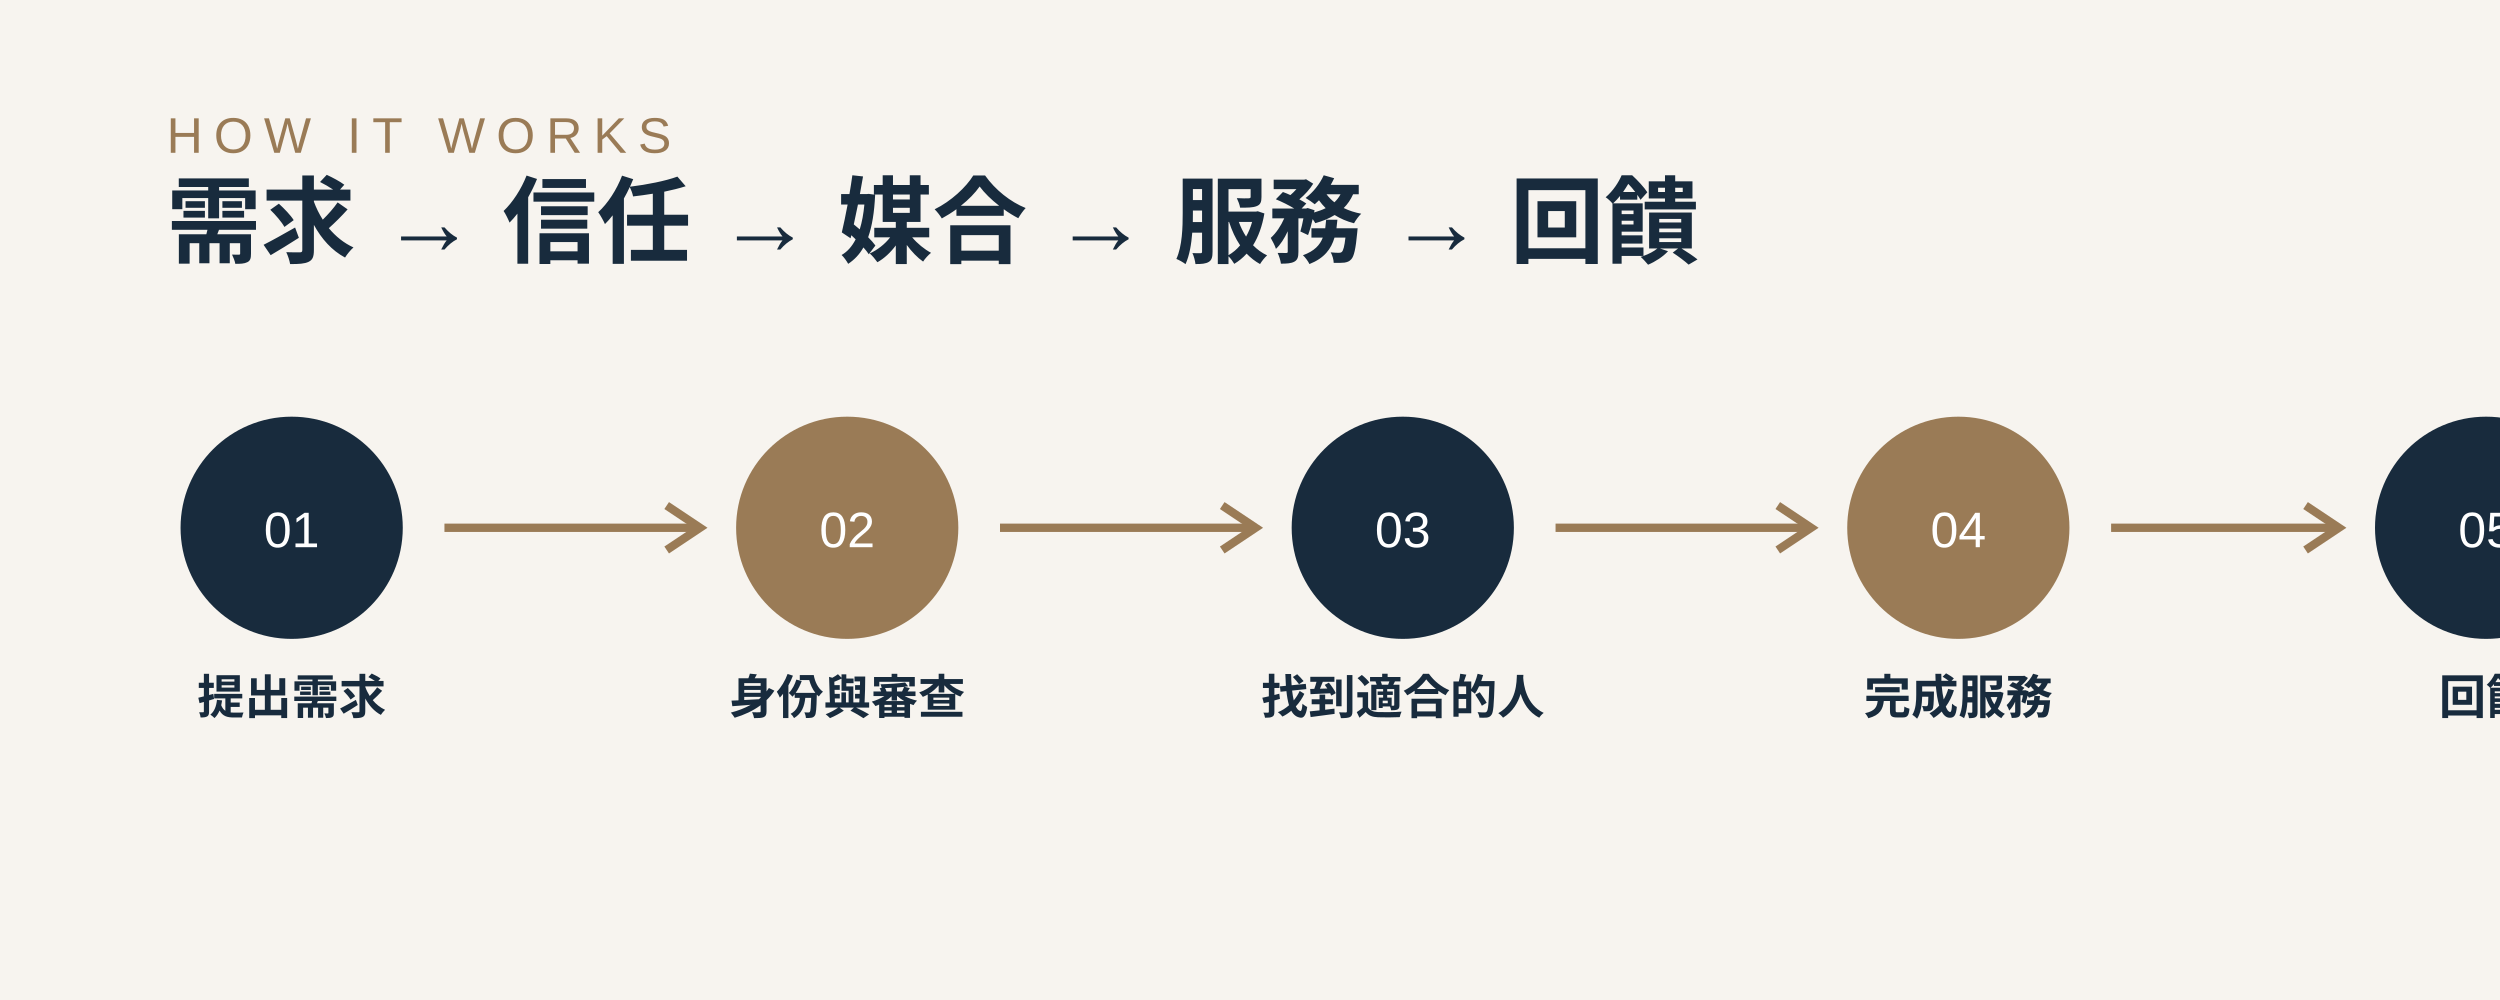
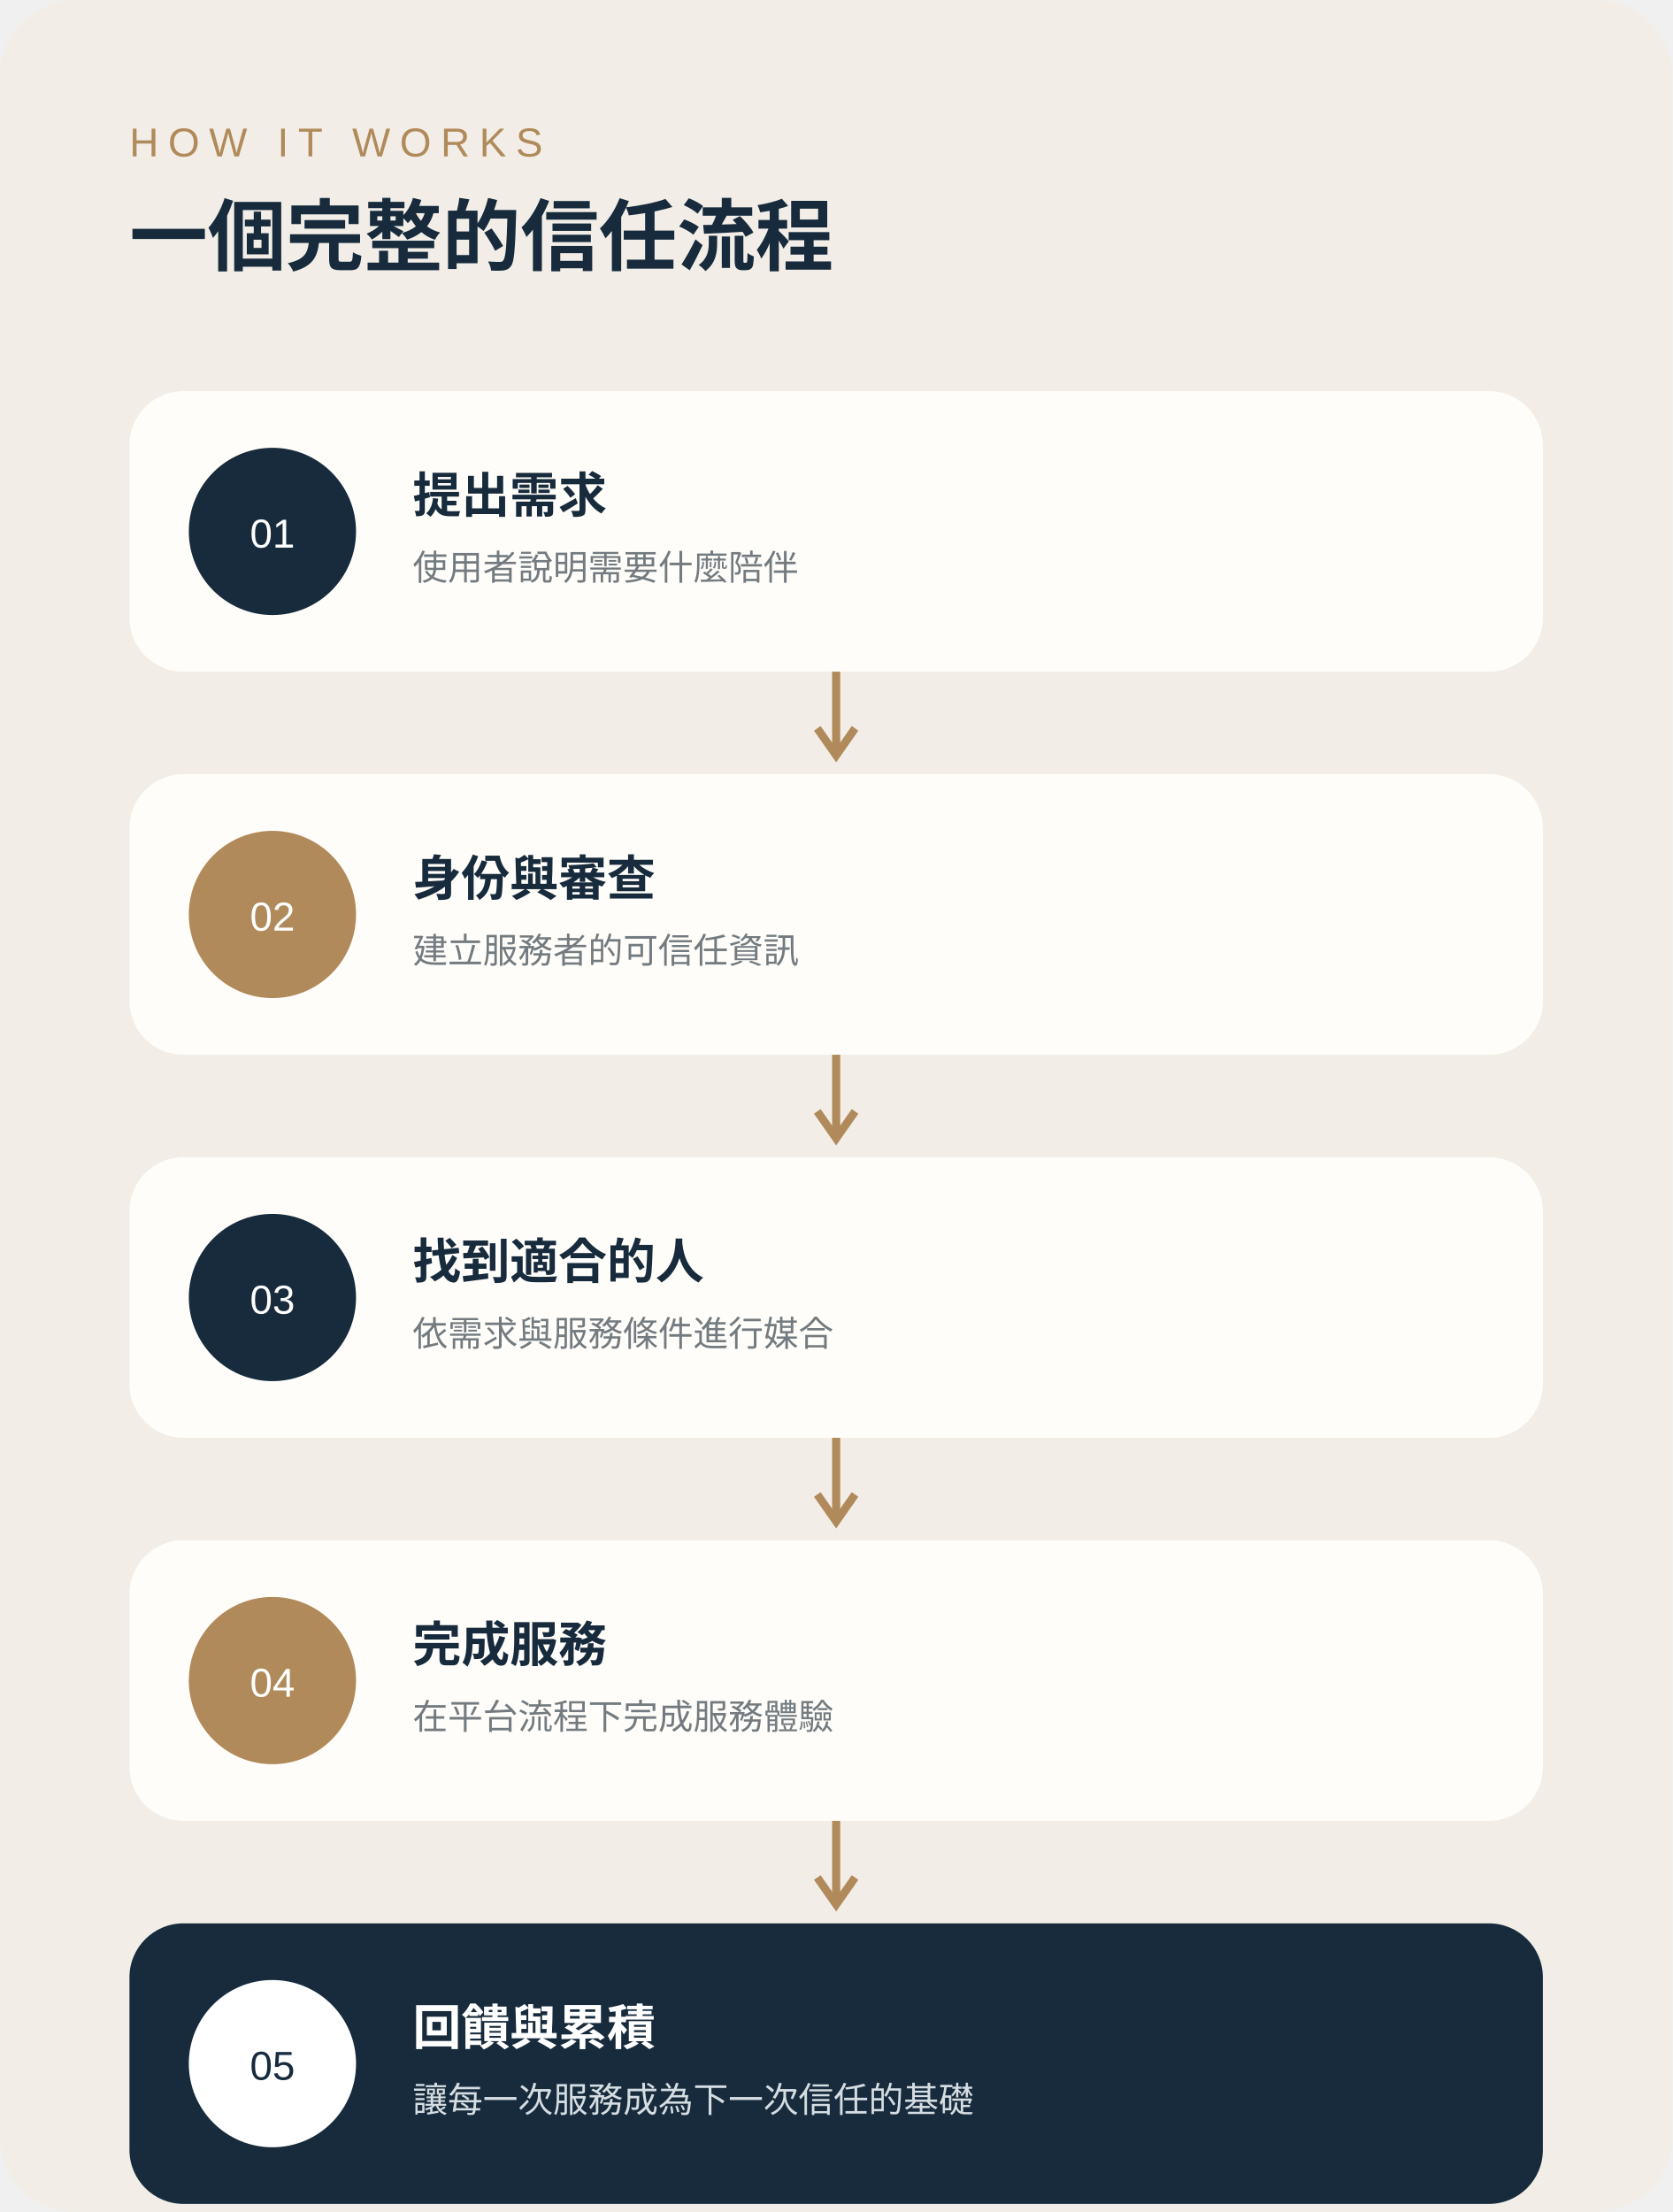
- <svg xmlns="http://www.w3.org/2000/svg" viewBox="0 0 900 360">
-   <rect width="900" height="360" fill="#f7f4ef" />
-   <g font-family="Arial, sans-serif" fill="#182b3d">
-     <text x="60" y="55" font-size="18" letter-spacing="4" fill="#9a7b56">HOW IT WORKS</text>
-     <text x="60" y="92" font-size="34" font-weight="700">需求 → 信任 → 媒合 → 服務 → 回饋</text>
-     <g transform="translate(60 145)">
+ <svg xmlns="http://www.w3.org/2000/svg" viewBox="0 0 620 820">
+   <rect width="620" height="820" rx="28" fill="#f2eee7" />
+   <g font-family="Arial, sans-serif" fill="#172b3d">
+     <text x="48" y="58" font-size="15" letter-spacing="3.5" fill="#b08a5a">HOW IT WORKS</text>
+     <text x="48" y="98" font-size="29" font-weight="700">一個完整的信任流程</text>
+     <g transform="translate(48 145)">
      <g>
-         <circle cx="45" cy="45" r="40" fill="#182b3d" />
-         <text x="45" y="52" text-anchor="middle" font-size="18" fill="white">01</text>
-         <text x="45" y="112" text-anchor="middle" font-size="17" font-weight="700">提出需求</text>
+         <rect width="524" height="104" rx="20" fill="#fffdf9" />
+         <circle cx="53" cy="52" r="31" fill="#172b3d" />
+         <text x="53" y="58" text-anchor="middle" font-size="15" fill="#fff">01</text>
+         <text x="105" y="45" font-size="18" font-weight="700">提出需求</text>
+         <text x="105" y="70" font-size="13" fill="#737b80">使用者說明需要什麼陪伴</text>
      </g>
-       <path d="M100 45h90" stroke="#9a7b56" stroke-width="3" />
-       <path d="M180 37l12 8-12 8" fill="none" stroke="#9a7b56" stroke-width="3" />
-       <g transform="translate(200)">
-         <circle cx="45" cy="45" r="40" fill="#9a7b56" />
-         <text x="45" y="52" text-anchor="middle" font-size="18" fill="white">02</text>
-         <text x="45" y="112" text-anchor="middle" font-size="17" font-weight="700">身份與審查</text>
+       <path d="M262 104v30" stroke="#b08a5a" stroke-width="3" />
+       <path d="M255 125l7 10 7-10" fill="none" stroke="#b08a5a" stroke-width="3" />
+       <g transform="translate(0 142)">
+         <rect width="524" height="104" rx="20" fill="#fffdf9" />
+         <circle cx="53" cy="52" r="31" fill="#b08a5a" />
+         <text x="53" y="58" text-anchor="middle" font-size="15" fill="#fff">02</text>
+         <text x="105" y="45" font-size="18" font-weight="700">身份與審查</text>
+         <text x="105" y="70" font-size="13" fill="#737b80">建立服務者的可信任資訊</text>
      </g>
-       <path d="M300 45h90" stroke="#9a7b56" stroke-width="3" />
-       <path d="M380 37l12 8-12 8" fill="none" stroke="#9a7b56" stroke-width="3" />
-       <g transform="translate(400)">
-         <circle cx="45" cy="45" r="40" fill="#182b3d" />
-         <text x="45" y="52" text-anchor="middle" font-size="18" fill="white">03</text>
-         <text x="45" y="112" text-anchor="middle" font-size="17" font-weight="700">找到適合的人</text>
+       <path d="M262 246v30" stroke="#b08a5a" stroke-width="3" />
+       <path d="M255 267l7 10 7-10" fill="none" stroke="#b08a5a" stroke-width="3" />
+       <g transform="translate(0 284)">
+         <rect width="524" height="104" rx="20" fill="#fffdf9" />
+         <circle cx="53" cy="52" r="31" fill="#172b3d" />
+         <text x="53" y="58" text-anchor="middle" font-size="15" fill="#fff">03</text>
+         <text x="105" y="45" font-size="18" font-weight="700">找到適合的人</text>
+         <text x="105" y="70" font-size="13" fill="#737b80">依需求與服務條件進行媒合</text>
      </g>
-       <path d="M500 45h90" stroke="#9a7b56" stroke-width="3" />
-       <path d="M580 37l12 8-12 8" fill="none" stroke="#9a7b56" stroke-width="3" />
-       <g transform="translate(600)">
-         <circle cx="45" cy="45" r="40" fill="#9a7b56" />
-         <text x="45" y="52" text-anchor="middle" font-size="18" fill="white">04</text>
-         <text x="45" y="112" text-anchor="middle" font-size="17" font-weight="700">完成服務</text>
+       <path d="M262 388v30" stroke="#b08a5a" stroke-width="3" />
+       <path d="M255 409l7 10 7-10" fill="none" stroke="#b08a5a" stroke-width="3" />
+       <g transform="translate(0 426)">
+         <rect width="524" height="104" rx="20" fill="#fffdf9" />
+         <circle cx="53" cy="52" r="31" fill="#b08a5a" />
+         <text x="53" y="58" text-anchor="middle" font-size="15" fill="#fff">04</text>
+         <text x="105" y="45" font-size="18" font-weight="700">完成服務</text>
+         <text x="105" y="70" font-size="13" fill="#737b80">在平台流程下完成服務體驗</text>
      </g>
-       <path d="M700 45h80" stroke="#9a7b56" stroke-width="3" />
-       <path d="M770 37l12 8-12 8" fill="none" stroke="#9a7b56" stroke-width="3" />
-       <g transform="translate(790)">
-         <circle cx="45" cy="45" r="40" fill="#182b3d" />
-         <text x="45" y="52" text-anchor="middle" font-size="18" fill="white">05</text>
-         <text x="45" y="112" text-anchor="middle" font-size="17" font-weight="700">回饋</text>
+       <path d="M262 530v30" stroke="#b08a5a" stroke-width="3" />
+       <path d="M255 551l7 10 7-10" fill="none" stroke="#b08a5a" stroke-width="3" />
+       <g transform="translate(0 568)">
+         <rect width="524" height="104" rx="20" fill="#172b3d" />
+         <circle cx="53" cy="52" r="31" fill="#fff" />
+         <text x="53" y="58" text-anchor="middle" font-size="15" fill="#172b3d">05</text>
+         <text x="105" y="45" font-size="18" font-weight="700" fill="#fff">回饋與累積</text>
+         <text x="105" y="70" font-size="13" fill="#d5dde2">讓每一次服務成為下一次信任的基礎</text>
      </g>
    </g>
  </g>
</svg>
